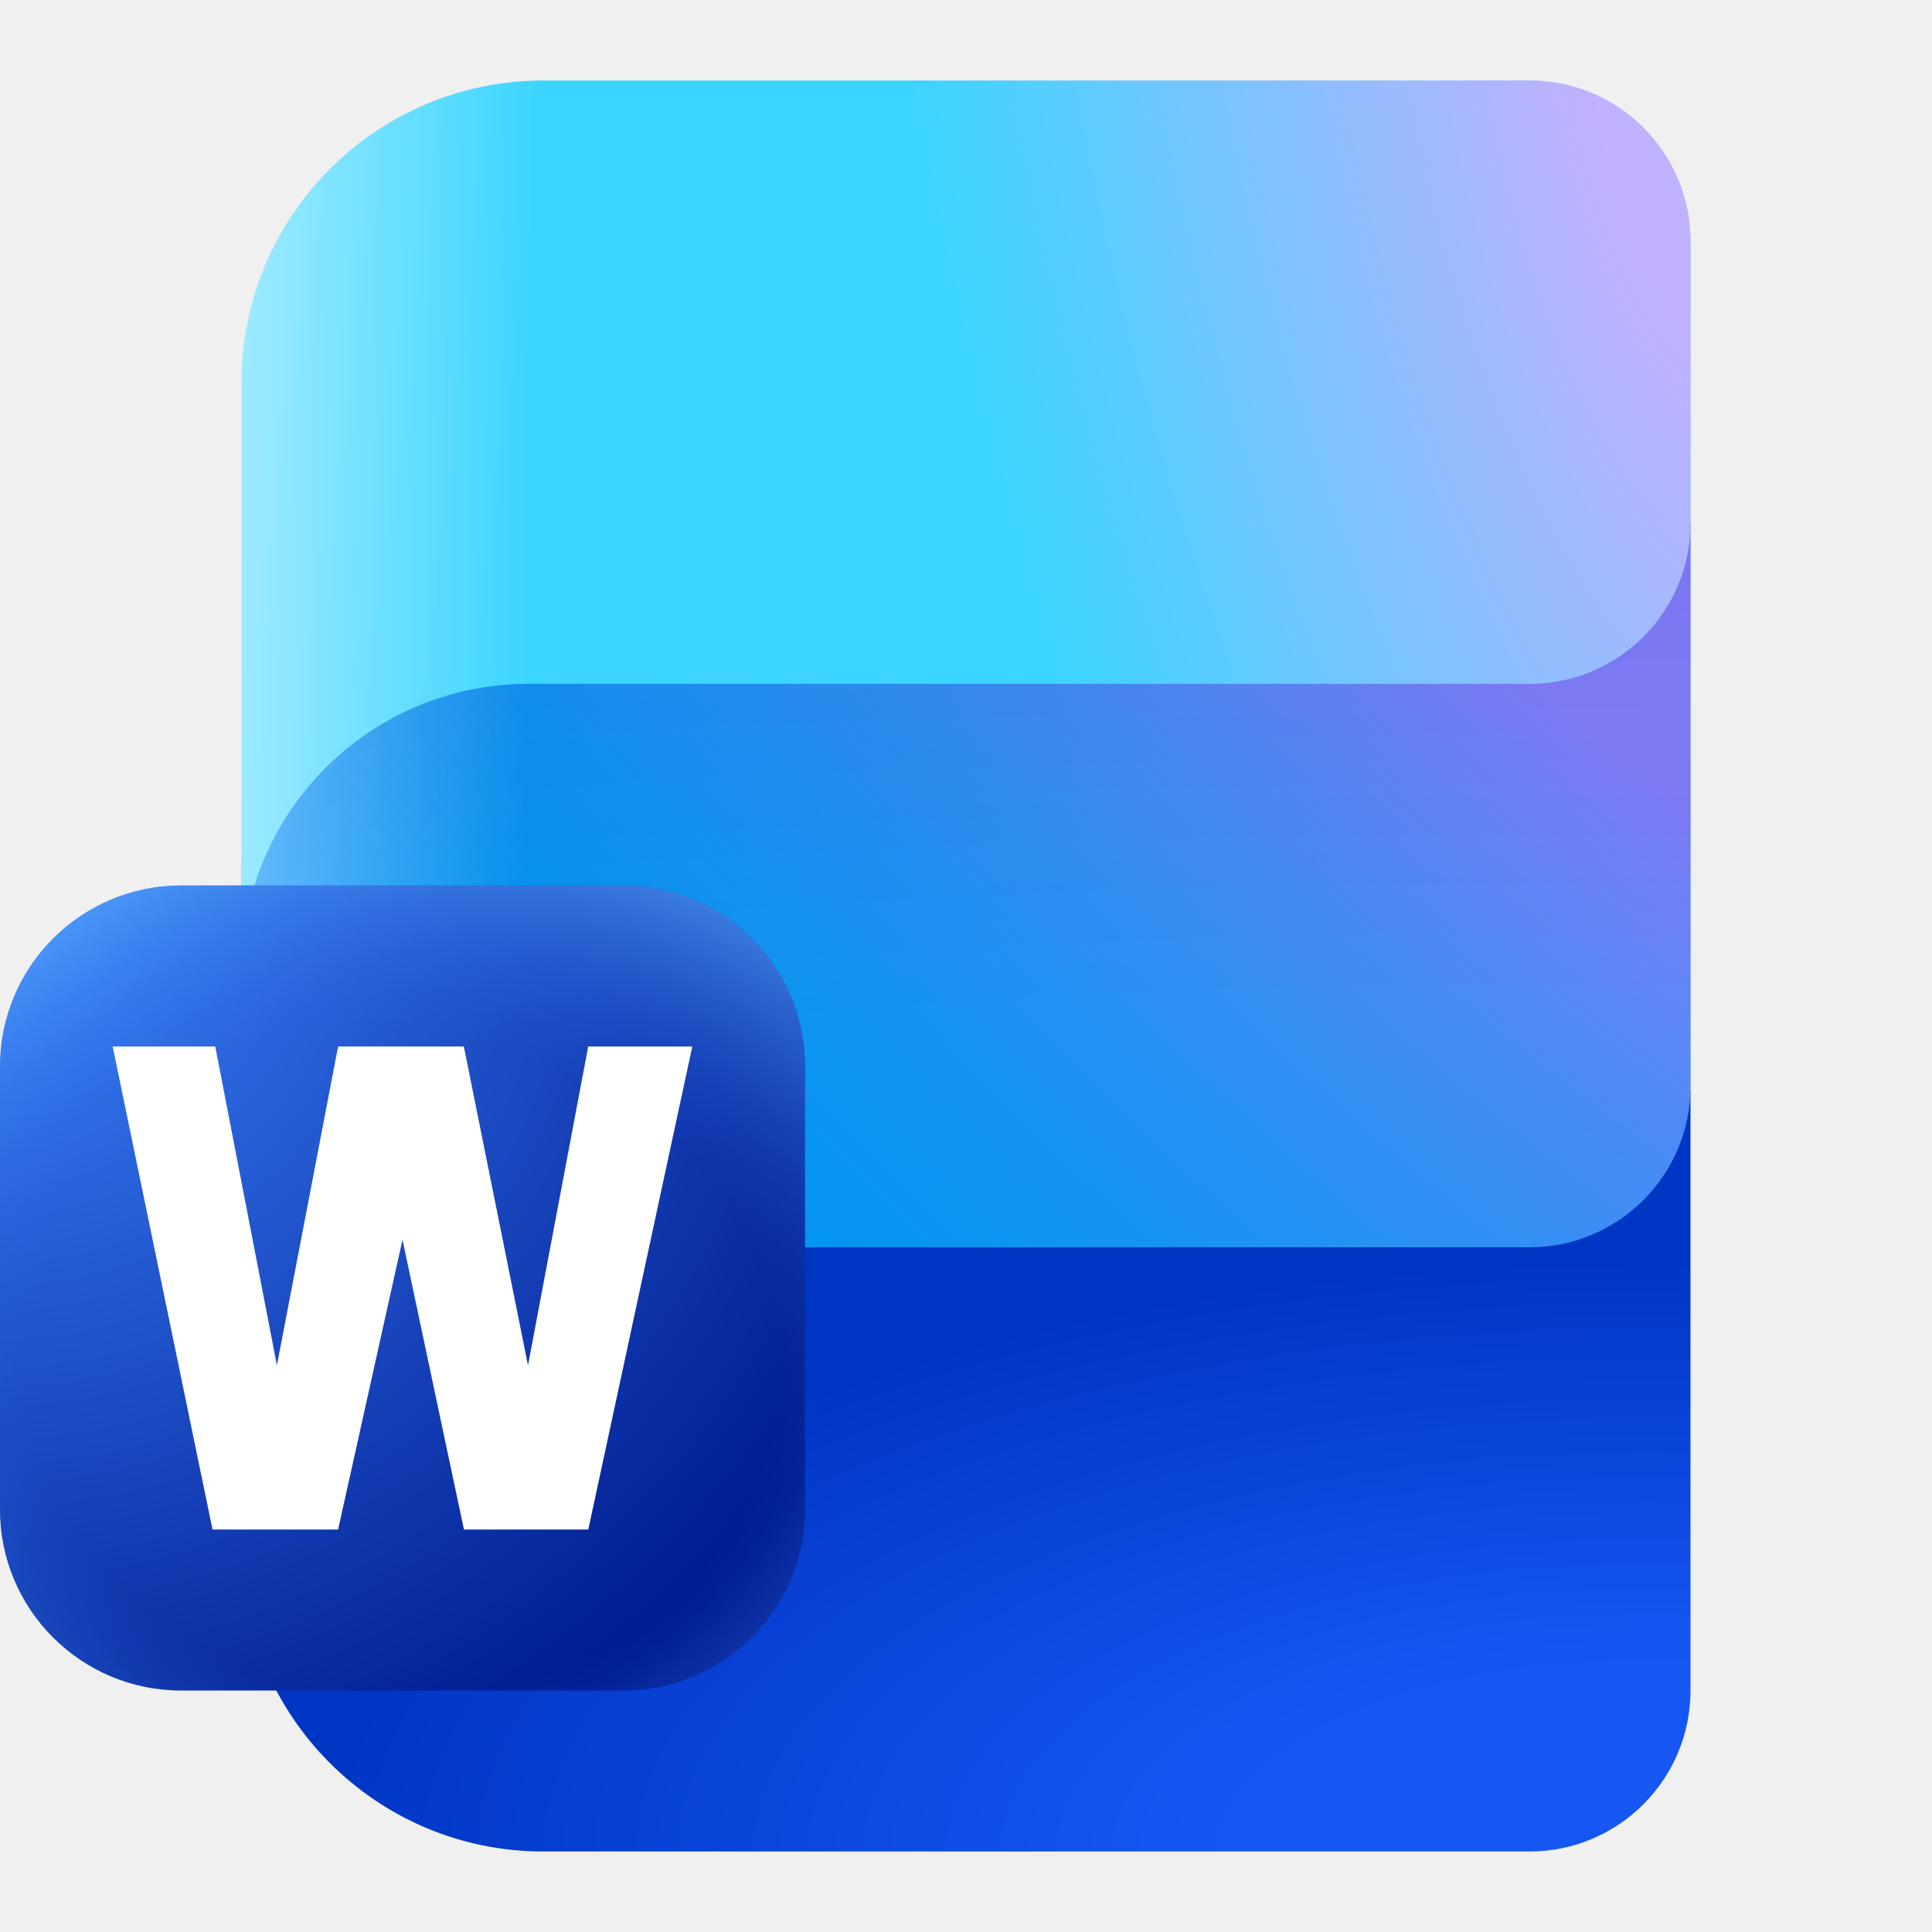
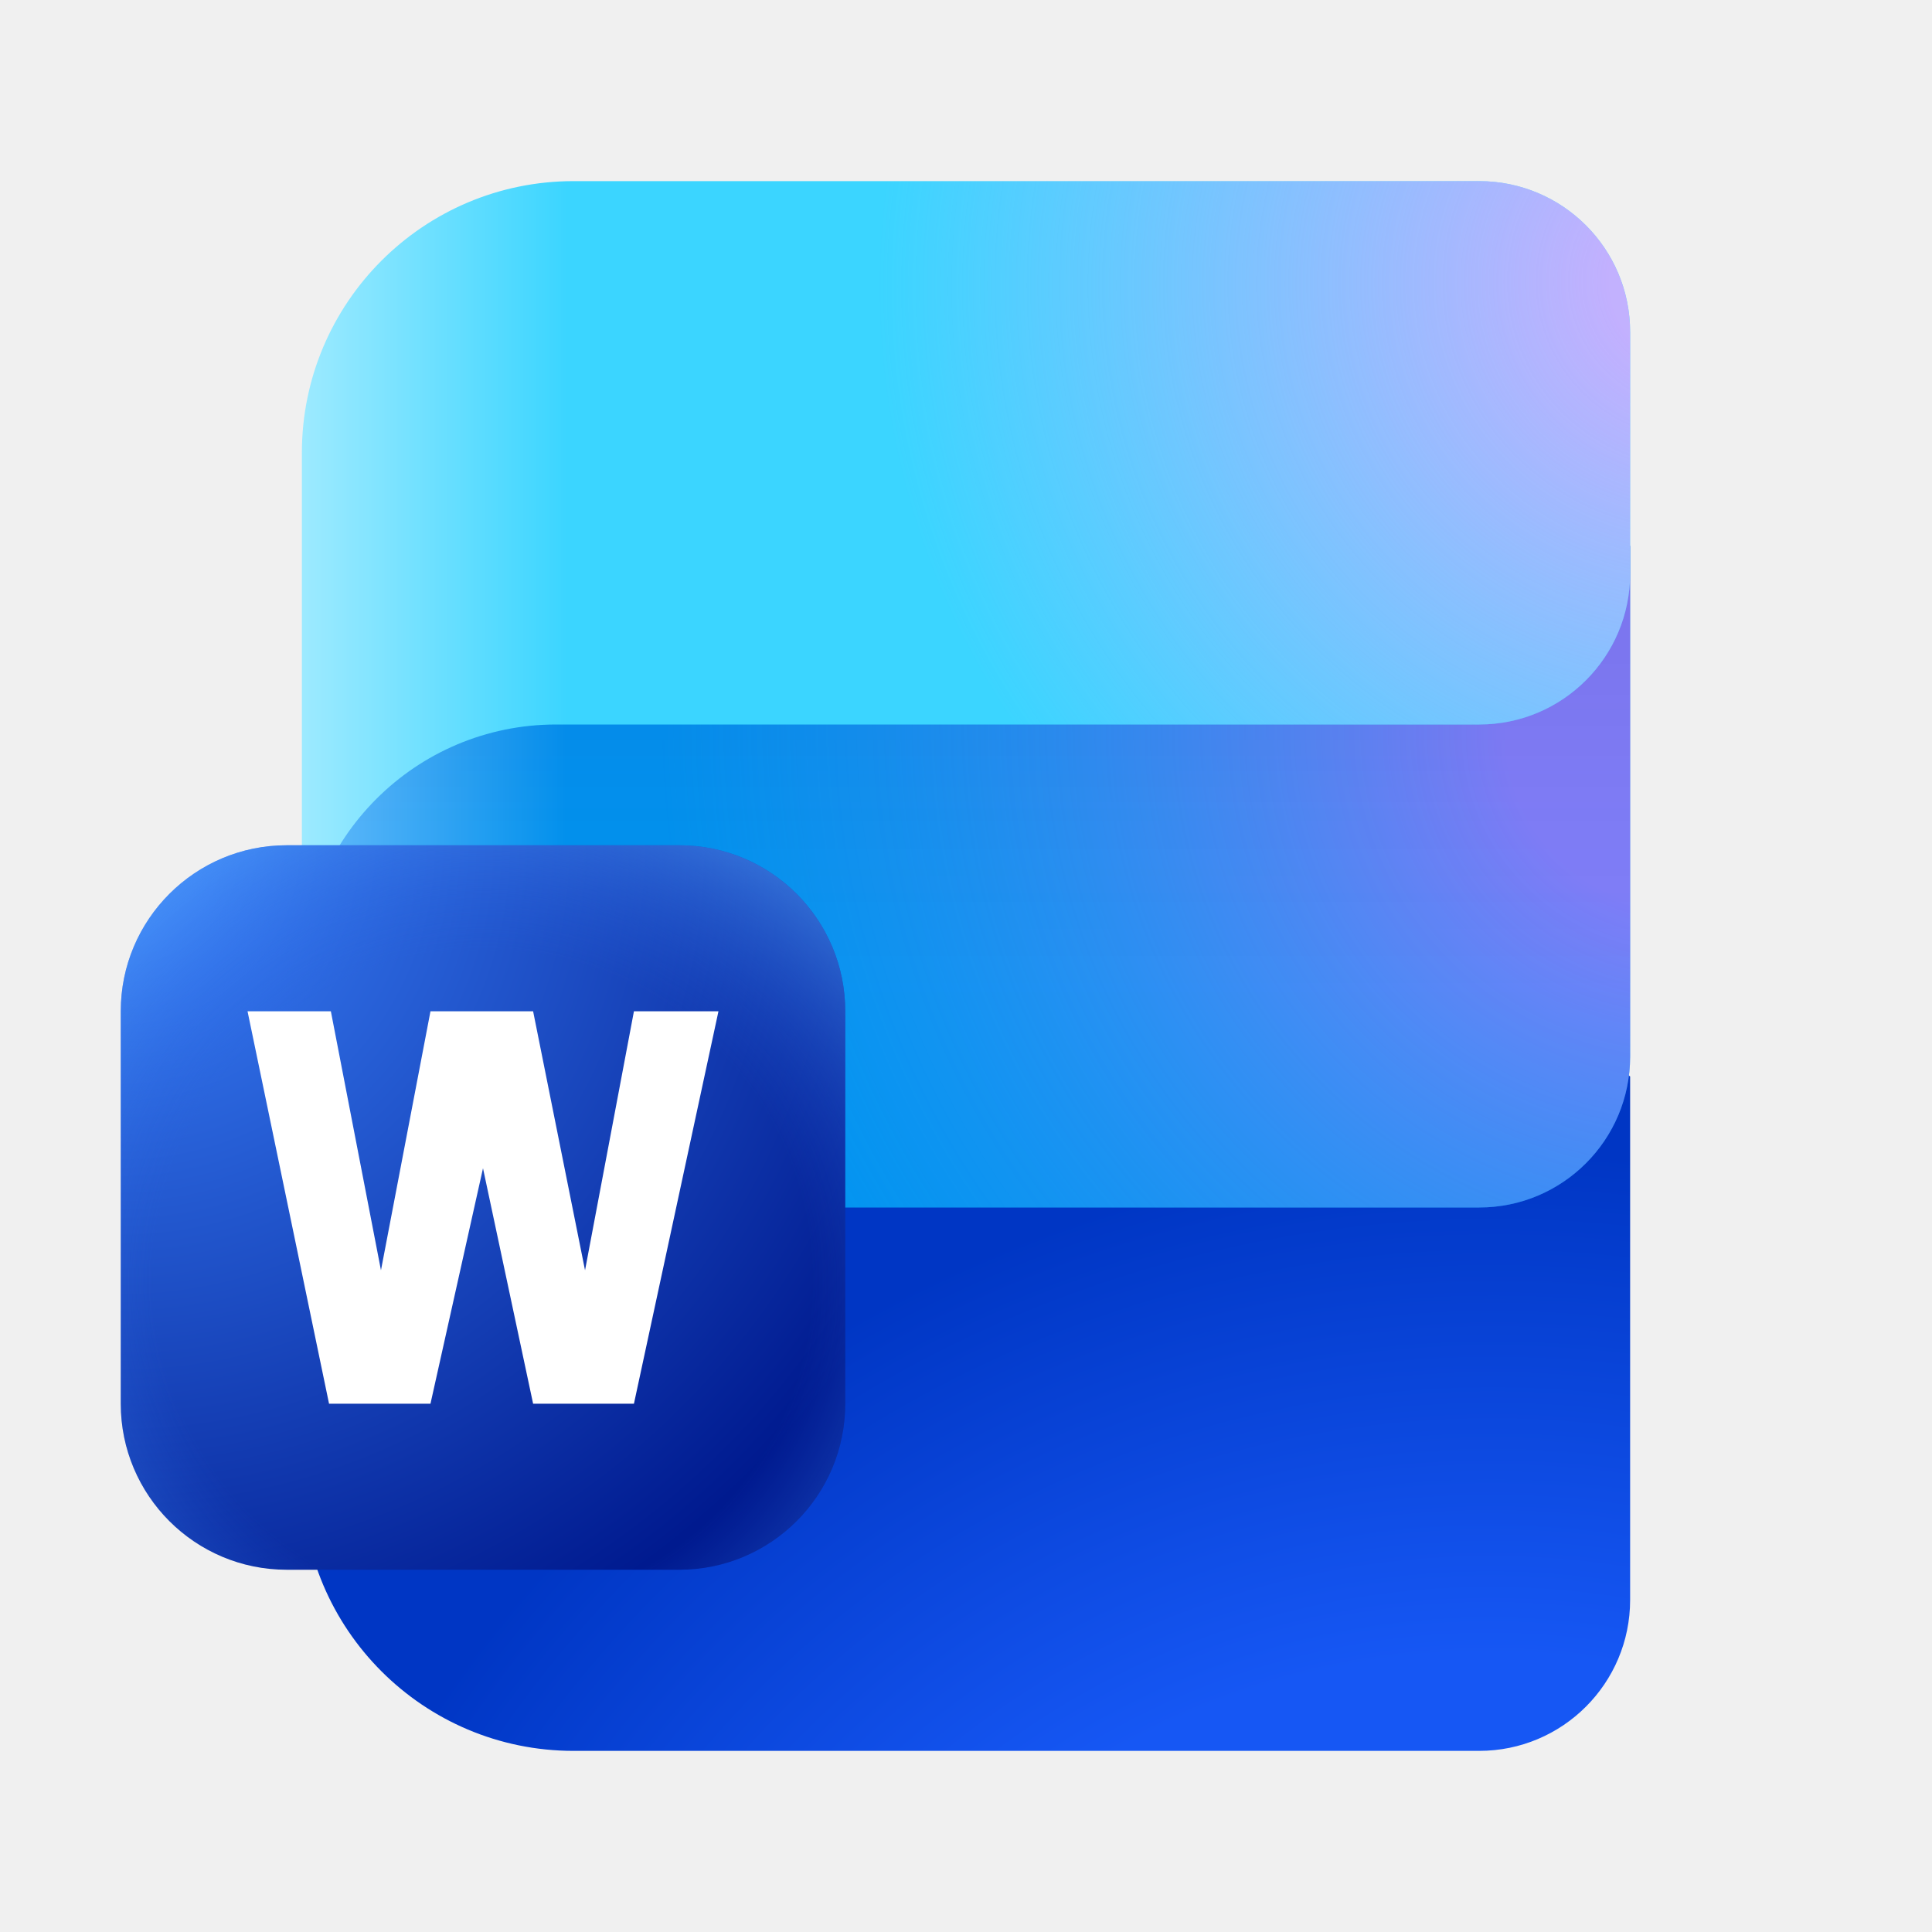
- <svg xmlns="http://www.w3.org/2000/svg" fill="none" viewBox="0 0 24 24">
-   <path fill="url(#prefix__a)" d="M3 17.346L12 6.5l9 7.048V21a2 2 0 01-2 2H6.75A3.75 3.75 0 013 19.25v-1.904z" />
-   <path fill="url(#prefix__b)" d="M3 10.744a2.75 2.75 0 012.75-2.75H19l2-1.5v7a2 2 0 01-2 2H6.75A3.75 3.75 0 003 19.244v.25-8.75z" />
-   <path fill="url(#prefix__c)" fill-opacity=".6" d="M3 10.744a2.75 2.75 0 012.75-2.75H19l2-1.5v7a2 2 0 01-2 2H6.75A3.75 3.75 0 003 19.244v.25-8.75z" />
-   <path fill="url(#prefix__d)" fill-opacity=".1" d="M3 10.744a2.75 2.75 0 012.75-2.75H19l2-1.5v7a2 2 0 01-2 2H6.75A3.75 3.75 0 003 19.244v.25-8.75z" />
-   <path fill="url(#prefix__e)" d="M3 4.75A3.75 3.75 0 016.75 1H19a2 2 0 012 2v3.495a2 2 0 01-2 2H6.565A3.565 3.565 0 003 12.059V4.75z" />
-   <path fill="url(#prefix__f)" fill-opacity=".8" d="M3 4.75A3.75 3.75 0 016.75 1H19a2 2 0 012 2v3.495a2 2 0 01-2 2H6.565A3.565 3.565 0 003 12.059V4.75z" />
-   <rect width="10" height="10" y="11" fill="url(#prefix__g)" rx="2.25" />
-   <rect width="10" height="10" y="11" fill="url(#prefix__h)" fill-opacity=".65" rx="2.25" />
-   <path fill="#fff" d="M8.6 13l-1.292 6H5.763L5 15.4 4.2 19H2.64L1.4 13h1.274l.766 3.96L4.2 13h1.562l.797 3.96.748-3.96H8.6z" />
+ <svg xmlns="http://www.w3.org/2000/svg" width="32" height="32" viewBox="0 0 32 32" class="rxLNL ___soczk60 f1w7gpdv fez10in fve0sb9" fill="currentColor" aria-hidden="true">
+   <path d="M5 22.32L16.21 9.5 27 17.83v8.67a2.5 2.5 0 01-2.5 2.5h-15A4.5 4.5 0 015 24.5v-2.18z" fill="url(#paint0_radial_79314_10633)" />
+   <path d="M5 14.72c0-1.86 1.5-3.36 3.36-3.36h15.85L27 9.04v8.46a2.5 2.5 0 01-2.5 2.5H9.75A4.75 4.75 0 005 24.75v.1-10.13z" fill="url(#paint1_linear_79314_10633)" />
+   <path d="M5 14.72c0-1.86 1.5-3.36 3.36-3.36h15.85L27 9.04v8.46a2.5 2.5 0 01-2.5 2.5H9.75A4.75 4.75 0 005 24.75v.1-10.13z" fill="url(#paint2_radial_79314_10633)" fill-opacity="0.6" />
+   <path d="M5 14.72c0-1.86 1.5-3.36 3.36-3.36h15.85L27 9.04v8.46a2.5 2.5 0 01-2.5 2.5H9.75A4.75 4.75 0 005 24.75v.1-10.13z" fill="url(#paint3_linear_79314_10633)" fill-opacity="0.07" />
+   <path d="M5 7.5A4.5 4.5 0 019.5 3h15A2.5 2.5 0 0127 5.5v4a2.5 2.5 0 01-2.5 2.5H9.21A4.21 4.21 0 005 16.21V7.5z" fill="url(#paint4_linear_79314_10633)" />
+   <path d="M5 7.5A4.5 4.5 0 019.5 3h15A2.5 2.5 0 0127 5.5v4a2.5 2.5 0 01-2.5 2.5H9.21A4.21 4.21 0 005 16.21V7.5z" fill="url(#paint5_radial_79314_10633)" fill-opacity="0.8" />
+   <path d="M2 16.75A2.75 2.75 0 014.75 14h6.5A2.75 2.75 0 0114 16.75v6.5A2.75 2.75 0 0111.25 26h-6.5A2.75 2.75 0 012 23.25v-6.5z" fill="url(#paint6_radial_79314_10633)" />
+   <path d="M2 16.75A2.75 2.75 0 014.75 14h6.5A2.75 2.75 0 0114 16.75v6.5A2.75 2.75 0 0111.25 26h-6.5A2.75 2.75 0 012 23.25v-6.5z" fill="url(#paint7_radial_79314_10633)" fill-opacity="0.65" />
+   <path d="M11.9 16.75l-1.4 6.5H8.83L8 19.35l-.87 3.9H5.45l-1.35-6.5h1.38l.83 4.29.82-4.29h1.7l.86 4.29.81-4.29h1.4z" fill="#fff" />
  <defs>
-     <radialGradient id="prefix__a" cx="0" cy="0" r="1" gradientTransform="matrix(28.544 0 0 12.7872 20.475 23)" gradientUnits="userSpaceOnUse">
-       <stop offset=".18" stop-color="#1657F4" />
-       <stop offset=".575" stop-color="#0036C4" />
+     <radialGradient id="paint0_radial_79314_10633" cx="0" cy="0" r="1" gradientTransform="matrix(35.3269 -10.3594 10.7885 33.9218 24.67 39.36)" gradientUnits="userSpaceOnUse">
+       <stop offset="0.33" stop-color="#1657F4" />
+       <stop offset="0.57" stop-color="#0036C4" />
    </radialGradient>
-     <radialGradient id="prefix__c" cx="0" cy="0" r="1" gradientTransform="matrix(-12.13827 12.57701 -30.99501 -29.91377 21 6.917)" gradientUnits="userSpaceOnUse">
-       <stop offset=".14" stop-color="#D471FF" />
-       <stop offset=".831" stop-color="#509DF5" stop-opacity="0" />
+     <radialGradient id="paint2_radial_79314_10633" cx="0" cy="0" r="1" gradientTransform="matrix(-15.6818 12.6989 -12.9038 -15.4327 27.85 12.16)" gradientUnits="userSpaceOnUse">
+       <stop offset="0.14" stop-color="#D471FF" />
+       <stop offset="0.83" stop-color="#509DF5" stop-opacity="0" />
    </radialGradient>
-     <radialGradient id="prefix__d" cx="0" cy="0" r="1" gradientTransform="matrix(0 11 -60.9881 0 18.367 15.494)" gradientUnits="userSpaceOnUse">
-       <stop offset=".283" stop-color="#4F006F" stop-opacity="0" />
+     <radialGradient id="paint5_radial_79314_10633" cx="0" cy="0" r="1" gradientTransform="matrix(-24.1154 6.27246 -6.4617 -23.4091 28.06 4.85)" gradientUnits="userSpaceOnUse">
+       <stop offset="0.06" stop-color="#E4A7FE" />
+       <stop offset="0.54" stop-color="#E4A7FE" stop-opacity="0" />
+     </radialGradient>
+     <radialGradient id="paint6_radial_79314_10633" cx="0" cy="0" r="1" gradientUnits="userSpaceOnUse" gradientTransform="rotate(45 -15.9 9.41) scale(16.9706)">
+       <stop offset="0.08" stop-color="#367AF2" />
+       <stop offset="0.87" stop-color="#001A8F" />
+     </radialGradient>
+     <radialGradient id="paint7_radial_79314_10633" cx="0" cy="0" r="1" gradientUnits="userSpaceOnUse" gradientTransform="matrix(0 9.2 -9.2 0 8 21.2)">
+       <stop offset="0.59" stop-color="#2763E5" stop-opacity="0" />
+       <stop offset="0.97" stop-color="#58AAFE" />
+     </radialGradient>
+     <linearGradient id="paint1_linear_79314_10633" x1="5" y1="16.95" x2="21.85" y2="16.95" gradientUnits="userSpaceOnUse">
+       <stop stop-color="#66C0FF" />
+       <stop offset="0.26" stop-color="#0094F0" />
+     </linearGradient>
+     <linearGradient id="paint3_linear_79314_10633" x1="16" y1="16.95" x2="16" y2="10.91" gradientUnits="userSpaceOnUse">
+       <stop stop-color="#4F006F" stop-opacity="0" />
+       <stop offset="0.58" stop-color="#4F006F" stop-opacity="0.44" />
      <stop offset="1" stop-color="#4F006F" />
-     </radialGradient>
-     <radialGradient id="prefix__f" cx="0" cy="0" r="1" gradientTransform="rotate(166.551 10.42 1.918) scale(17.7191 43.3494)" gradientUnits="userSpaceOnUse">
-       <stop offset=".061" stop-color="#E4A7FE" />
-       <stop offset=".539" stop-color="#E4A7FE" stop-opacity="0" />
-     </radialGradient>
-     <radialGradient id="prefix__g" cx="0" cy="0" r="1" gradientTransform="rotate(45 -13.278 5.5) scale(14.1421)" gradientUnits="userSpaceOnUse">
-       <stop offset=".081" stop-color="#367AF2" />
-       <stop offset=".872" stop-color="#001A8F" />
-     </radialGradient>
-     <radialGradient id="prefix__h" cx="0" cy="0" r="1" gradientTransform="matrix(0 7 -7.97811 0 5 17)" gradientUnits="userSpaceOnUse">
-       <stop offset=".587" stop-color="#2763E5" stop-opacity="0" />
-       <stop offset=".974" stop-color="#58AAFE" />
-     </radialGradient>
-     <linearGradient id="prefix__b" x1="3" x2="16.785" y1="12.994" y2="12.994" gradientUnits="userSpaceOnUse">
-       <stop stop-color="#66C0FF" />
-       <stop offset=".256" stop-color="#0094F0" />
    </linearGradient>
-     <linearGradient id="prefix__e" x1="3" x2="20.995" y1="6.53" y2="6.82" gradientUnits="userSpaceOnUse">
+     <linearGradient id="paint4_linear_79314_10633" x1="5" y1="9.61" x2="27" y2="9.61" gradientUnits="userSpaceOnUse">
      <stop stop-color="#9DEAFF" />
-       <stop offset=".201" stop-color="#3BD5FF" />
+       <stop offset="0.2" stop-color="#3BD5FF" />
    </linearGradient>
  </defs>
</svg>
